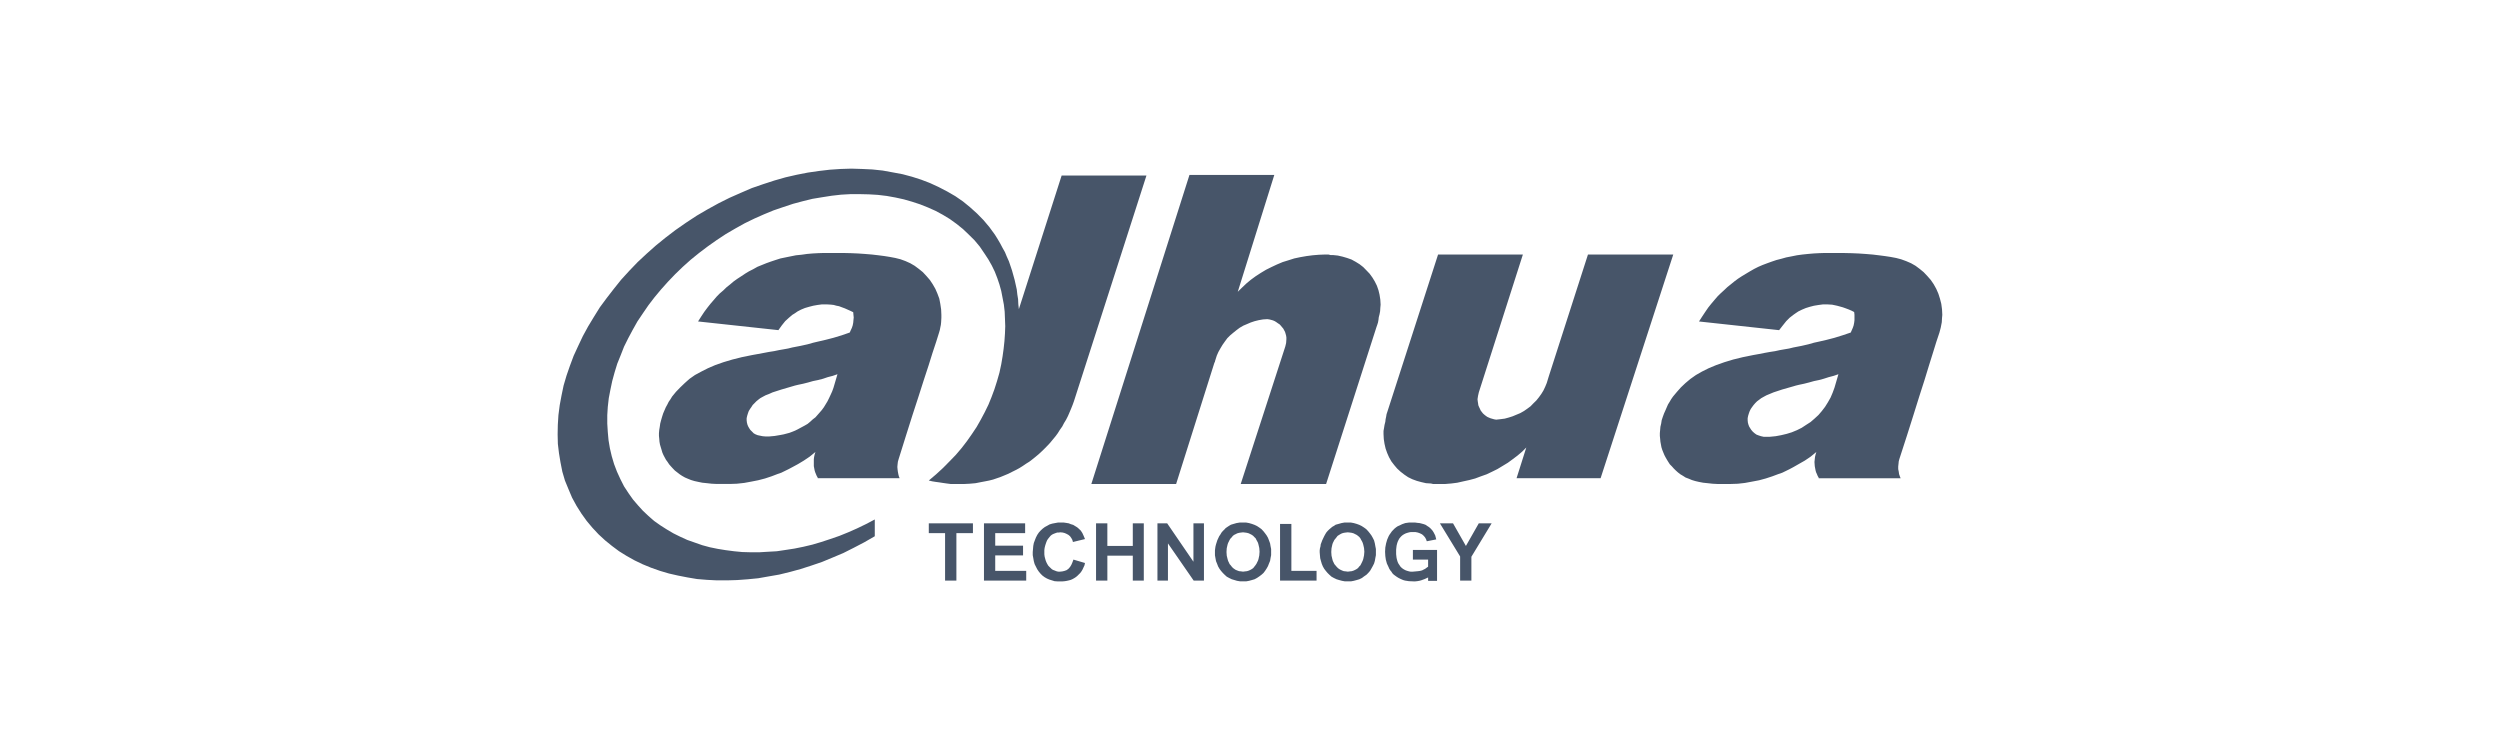
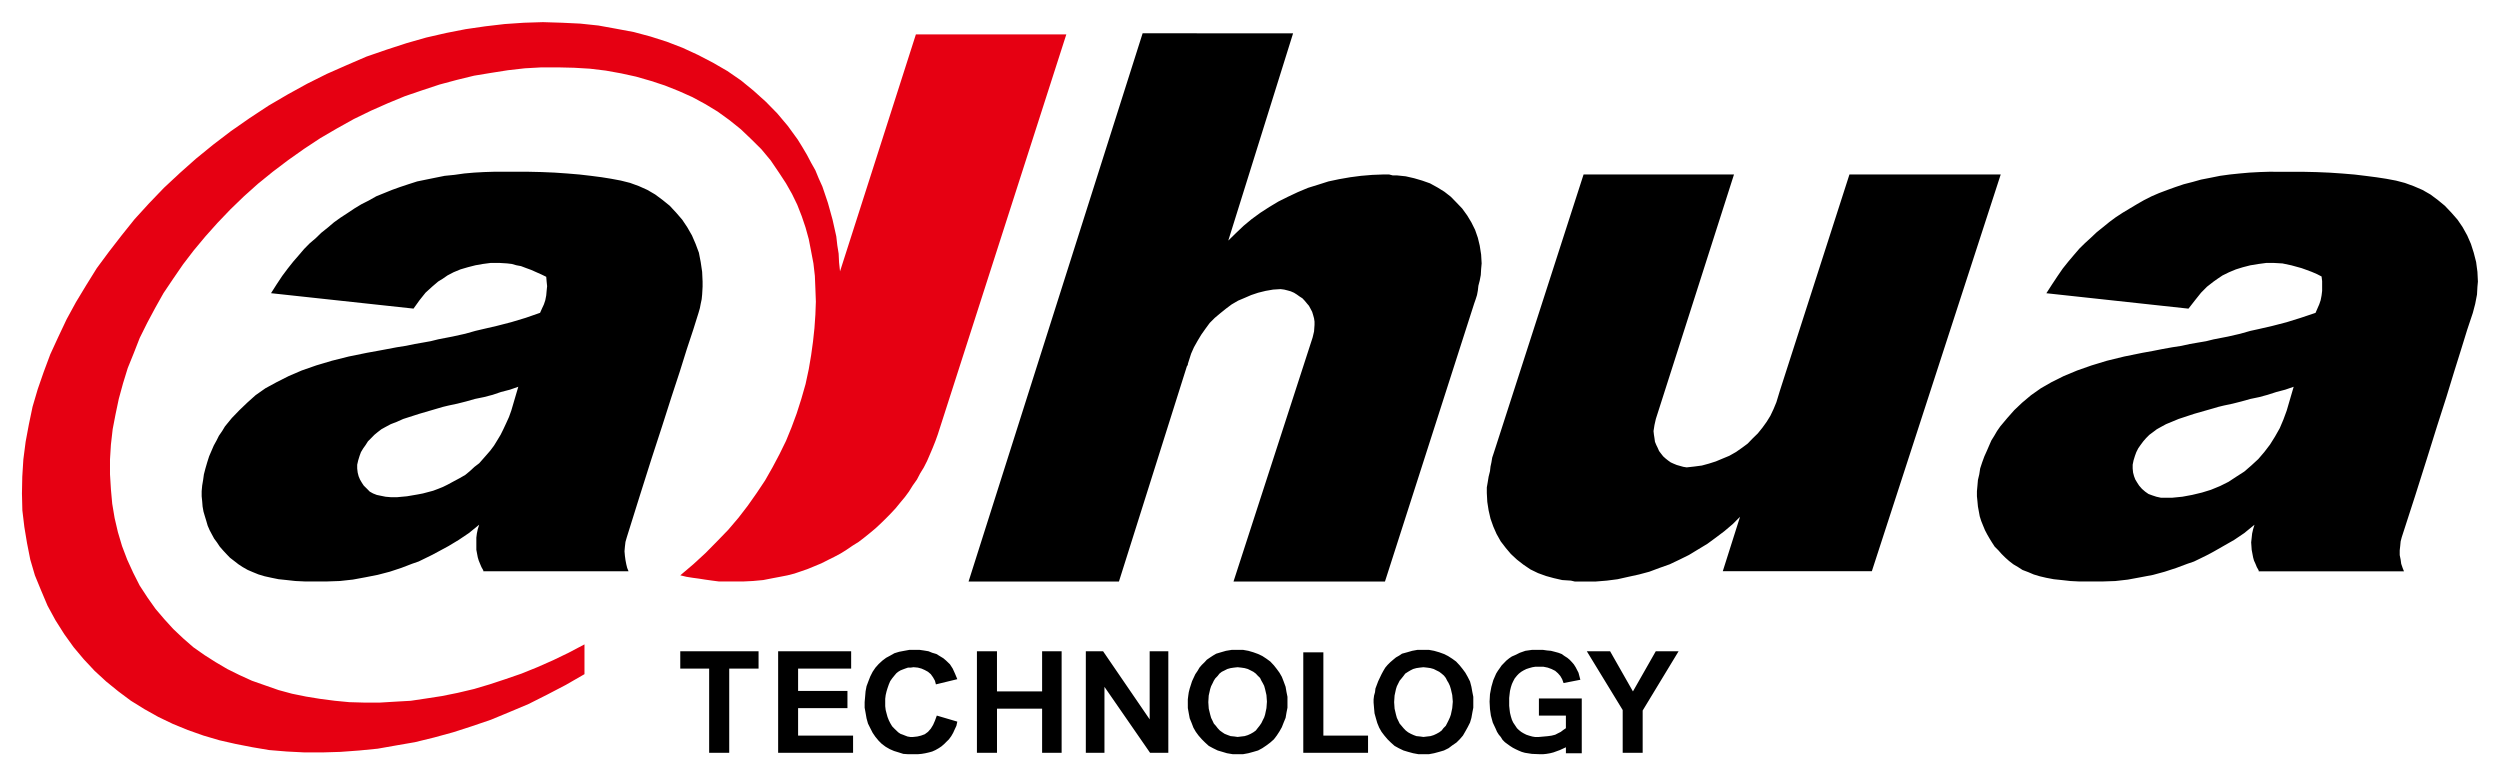
- <svg xmlns="http://www.w3.org/2000/svg" viewBox="0 0 160 48" role="img" aria-label="Dahua">
-   <g fill="#475569" transform="translate(34.8961 10) scale(0.692421) translate(1.1445 1.1445)">
-     <path fill="#475569" d="M 47.727,21.483 54.424,0.637 H 46.585 L 42.631,12.987 42.581,12.525 42.559,12.063 42.489,11.628 42.437,11.167 42.339,10.728 42.241,10.289 42.121,9.855 42,9.42 l -0.148,-0.44 -0.14,-0.412 -0.196,-0.435 -0.169,-0.411 -0.221,-0.392 -0.217,-0.412 -0.245,-0.416 -0.24,-0.387 -0.512,-0.704 -0.552,-0.656 L 38.772,4.155 38.119,3.567 37.464,3.032 36.76,2.547 36.008,2.112 35.228,1.707 34.427,1.337 33.604,1.02 32.755,0.749 31.885,0.516 30.96,0.343 30.039,0.176 29.093,0.076 28.147,0.031 27.149,0 l -0.993,0.031 -0.999,0.068 -1.016,0.119 -1.019,0.148 -1.017,0.199 -1.043,0.239 -1.019,0.291 -1.044,0.34 -1.043,0.36 -1.023,0.441 -1.043,0.46 -1.023,0.511 -1.015,0.559 -0.997,0.583 -0.992,0.653 -0.972,0.677 -0.924,0.705 -0.893,0.727 -0.852,0.757 -0.825,0.769 -0.776,0.808 -0.751,0.823 -0.68,0.849 -0.657,0.849 -0.631,0.852 -0.556,0.895 -0.532,0.88 -0.487,0.893 -0.435,0.921 -0.415,0.901 -0.343,0.92 -0.311,0.896 -0.271,0.921 -0.192,0.921 -0.168,0.9 -0.119,0.921 -0.056,0.9 L 0,24.561 l 0.021,0.877 0.104,0.871 0.14,0.844 0.169,0.855 0.241,0.821 0.319,0.777 0.34,0.804 0.411,0.755 0.46,0.727 0.488,0.68 0.528,0.629 0.564,0.603 0.605,0.557 0.632,0.513 0.655,0.489 0.703,0.436 0.728,0.408 0.756,0.363 0.773,0.317 0.823,0.291 0.827,0.244 0.845,0.192 0.879,0.172 0.871,0.147 0.924,0.076 0.923,0.047 h 0.923 l 0.944,-0.028 0.977,-0.072 0.967,-0.095 0.971,-0.171 0.969,-0.168 0.997,-0.244 0.993,-0.272 0.971,-0.313 0.995,-0.339 0.996,-0.413 0.967,-0.407 0.971,-0.489 0.971,-0.507 0.973,-0.56 v -1.552 l -0.827,0.436 -0.804,0.388 -0.824,0.364 -0.827,0.335 -0.845,0.291 -0.821,0.271 -0.825,0.244 -0.828,0.196 -0.825,0.167 -0.823,0.127 -0.803,0.12 -0.827,0.047 -0.797,0.048 h -0.777 l -0.803,-0.023 -0.751,-0.072 -0.775,-0.101 -0.731,-0.119 -0.727,-0.148 -0.704,-0.191 -0.701,-0.245 -0.683,-0.24 -0.651,-0.297 -0.632,-0.313 L 10.092,33.351 9.513,32.983 8.928,32.572 8.397,32.108 7.884,31.624 7.421,31.115 6.964,30.58 6.551,29.997 6.137,29.364 5.797,28.693 5.484,28.008 5.216,27.303 5,26.576 4.829,25.843 4.704,25.096 l -0.068,-0.752 -0.048,-0.78 v -0.776 l 0.048,-0.772 0.092,-0.805 0.149,-0.775 0.169,-0.804 0.219,-0.801 0.247,-0.803 0.312,-0.771 0.313,-0.8 0.389,-0.783 0.413,-0.773 0.435,-0.776 0.509,-0.757 0.513,-0.747 0.557,-0.727 0.607,-0.728 0.632,-0.707 0.675,-0.705 0.703,-0.679 0.728,-0.652 0.776,-0.629 0.804,-0.608 0.825,-0.583 0.847,-0.559 0.873,-0.509 0.876,-0.488 0.899,-0.437 0.875,-0.387 0.889,-0.367 0.904,-0.308 0.897,-0.297 0.899,-0.241 0.9,-0.22 0.872,-0.144 0.897,-0.141 0.873,-0.099 0.872,-0.049 h 0.852 l 0.847,0.02 0.825,0.049 0.824,0.099 0.804,0.145 0.771,0.169 0.779,0.224 0.728,0.239 0.732,0.292 0.701,0.313 0.681,0.369 0.631,0.383 0.605,0.437 0.607,0.487 0.533,0.508 0.536,0.531 0.487,0.585 0.431,0.635 0.365,0.557 0.315,0.557 0.272,0.559 0.237,0.607 0.196,0.581 0.167,0.605 0.123,0.635 0.12,0.629 0.075,0.652 0.027,0.66 0.025,0.679 -0.025,0.68 -0.049,0.704 -0.075,0.7 -0.097,0.704 -0.123,0.728 -0.167,0.78 -0.221,0.772 -0.241,0.756 -0.268,0.725 -0.289,0.708 -0.343,0.7 -0.361,0.681 -0.389,0.684 -0.433,0.649 -0.463,0.659 -0.484,0.629 -0.535,0.629 -0.584,0.604 -0.603,0.611 -0.635,0.584 -0.68,0.577 0.317,0.076 0.316,0.051 0.32,0.043 0.333,0.052 0.367,0.052 0.364,0.047 h 0.364 0.361 0.535 l 0.508,-0.025 0.535,-0.049 0.509,-0.1 0.365,-0.069 0.387,-0.076 0.365,-0.093 0.361,-0.123 0.344,-0.12 0.361,-0.149 0.339,-0.141 0.341,-0.173 0.339,-0.168 0.317,-0.169 0.313,-0.195 0.317,-0.216 0.316,-0.197 0.288,-0.221 0.295,-0.237 0.292,-0.244 0.263,-0.244 0.271,-0.264 0.264,-0.269 0.248,-0.265 0.239,-0.292 0.243,-0.292 0.216,-0.291 0.195,-0.313 0.224,-0.317 0.167,-0.319 0.191,-0.312 0.172,-0.339 0.148,-0.343 0.143,-0.336 0.145,-0.364 z" id="path1626" />
-     <path fill="#475569" id="path1630" d="m 58.4,0.581 -9.07,28.568 h 7.836 l 3.541,-11.217 0.049,-0.07 v -0.049 l 0.17,-0.535 0.148,-0.334 0.191,-0.34 0.191,-0.318 0.223,-0.316 0.217,-0.295 0.264,-0.264 0.293,-0.246 0.293,-0.236 0.293,-0.219 0.338,-0.197 0.338,-0.143 0.342,-0.148 0.361,-0.121 0.389,-0.096 0.393,-0.068 0.389,-0.025 0.189,0.025 0.172,0.043 0.168,0.047 0.17,0.074 0.15,0.094 0.139,0.1 0.15,0.096 0.115,0.123 0.121,0.146 0.104,0.121 0.092,0.17 0.076,0.146 0.051,0.168 0.047,0.17 0.025,0.17 v 0.172 l -0.025,0.342 -0.074,0.314 -4.123,12.717 h 7.893 l 4.65,-14.49 0.076,-0.217 0.07,-0.221 0.045,-0.242 0.027,-0.244 0.07,-0.27 0.055,-0.289 0.018,-0.311 0.027,-0.293 -0.027,-0.461 -0.072,-0.463 -0.098,-0.408 L 75.726,10.825 75.533,10.437 75.314,10.073 75.051,9.71 74.754,9.4 74.463,9.101 74.125,8.837 73.764,8.614 73.375,8.4 72.963,8.255 72.549,8.134 72.113,8.034 71.65,7.986 h -0.219 l -0.191,-0.049 h -0.096 -0.074 -0.043 -0.061 l -0.602,0.023 -0.584,0.049 -0.555,0.072 -0.586,0.102 -0.553,0.117 -0.541,0.172 -0.529,0.164 -0.531,0.223 -0.514,0.242 -0.49,0.244 -0.482,0.289 -0.457,0.295 -0.463,0.338 -0.412,0.342 -0.408,0.387 -0.395,0.387 3.377,-10.801 z m -33.797,7.215 -0.512,0.016 -0.529,0.029 -0.512,0.045 -0.51,0.072 -0.51,0.051 -0.508,0.102 -0.461,0.094 -0.467,0.096 -0.455,0.146 -0.439,0.146 -0.412,0.148 -0.414,0.168 -0.41,0.166 -0.391,0.221 -0.389,0.197 -0.359,0.217 -0.365,0.244 -0.365,0.238 -0.34,0.244 -0.312,0.266 -0.34,0.271 -0.297,0.289 -0.311,0.264 -0.291,0.295 -0.266,0.312 -0.297,0.342 -0.287,0.361 -0.291,0.389 -0.291,0.439 -0.293,0.461 7.426,0.803 0.312,-0.436 0.314,-0.393 0.344,-0.314 0.314,-0.268 0.244,-0.15 0.242,-0.168 0.318,-0.166 0.361,-0.15 0.387,-0.113 0.391,-0.1 0.385,-0.068 0.416,-0.055 h 0.436 l 0.408,0.025 0.246,0.029 0.242,0.068 0.24,0.045 0.27,0.102 0.268,0.098 0.266,0.119 0.268,0.119 0.244,0.119 0.021,0.246 0.025,0.242 -0.025,0.244 -0.021,0.238 -0.049,0.25 -0.072,0.217 -0.102,0.219 -0.098,0.221 -0.748,0.26 -0.754,0.227 -0.732,0.189 -0.725,0.168 -0.408,0.096 -0.533,0.15 -0.656,0.145 -0.754,0.146 -0.387,0.096 -0.389,0.07 -0.438,0.076 -0.463,0.096 -0.482,0.076 -0.484,0.092 -0.537,0.1 -0.531,0.096 -0.947,0.193 -0.873,0.219 -0.82,0.244 -0.756,0.264 -0.682,0.293 -0.629,0.318 -0.582,0.316 -0.514,0.361 -0.434,0.389 -0.408,0.391 -0.396,0.41 -0.359,0.438 -0.146,0.242 -0.17,0.246 -0.119,0.24 -0.148,0.268 -0.123,0.285 -0.119,0.277 -0.1,0.314 -0.092,0.316 -0.08,0.307 -0.041,0.295 -0.049,0.291 -0.027,0.293 v 0.264 l 0.027,0.266 0.021,0.268 0.047,0.266 0.072,0.244 0.074,0.242 0.072,0.248 0.102,0.236 0.121,0.227 0.113,0.209 0.146,0.197 0.148,0.223 0.17,0.195 0.174,0.189 0.188,0.195 0.221,0.17 0.221,0.172 0.217,0.143 0.268,0.152 0.264,0.113 0.297,0.121 0.314,0.094 0.363,0.08 0.363,0.074 0.414,0.043 0.461,0.051 0.484,0.023 h 0.508 0.68 l 0.654,-0.023 0.678,-0.074 0.656,-0.121 0.635,-0.125 0.629,-0.164 0.602,-0.199 0.566,-0.217 0.338,-0.117 0.311,-0.152 0.344,-0.168 0.363,-0.193 0.535,-0.289 0.531,-0.32 0.531,-0.357 0.539,-0.438 -0.074,0.236 -0.047,0.223 -0.027,0.215 v 0.246 0.389 l 0.074,0.391 0.051,0.17 0.068,0.166 0.072,0.172 0.098,0.172 v 0.047 h 1.412 3.855 1.598 0.703 l -0.07,-0.174 -0.047,-0.188 -0.043,-0.225 -0.029,-0.215 -0.021,-0.242 0.021,-0.24 0.029,-0.246 0.07,-0.244 0.676,-2.16 0.605,-1.912 0.562,-1.725 0.482,-1.508 0.438,-1.334 0.365,-1.166 0.336,-1.016 0.273,-0.871 0.072,-0.25 0.041,-0.217 0.051,-0.24 0.025,-0.248 0.023,-0.408 v -0.268 l -0.023,-0.506 -0.076,-0.514 -0.094,-0.486 -0.17,-0.455 -0.191,-0.443 -0.25,-0.436 L 34.404,10.29 34.092,9.929 33.754,9.566 33.389,9.271 32.998,8.98 32.588,8.741 32.148,8.544 31.688,8.376 31.205,8.255 30.693,8.159 30.205,8.081 29.65,8.009 29.045,7.939 28.41,7.886 27.76,7.841 27.078,7.812 26.373,7.796 h -0.727 -0.51 z m 92.518,0 -0.508,0.016 -0.537,0.029 -0.508,0.045 -0.512,0.053 -0.51,0.07 -0.506,0.102 -0.484,0.094 -0.438,0.123 -0.463,0.119 -0.434,0.146 -0.41,0.148 -0.445,0.168 -0.385,0.166 -0.387,0.195 -0.389,0.223 -0.363,0.217 -0.365,0.219 -0.367,0.24 -0.332,0.246 -0.324,0.264 -0.332,0.266 -0.314,0.297 -0.295,0.268 -0.293,0.287 -0.291,0.338 -0.289,0.342 -0.289,0.361 -0.268,0.389 -0.291,0.439 -0.297,0.461 7.406,0.803 0.34,-0.436 0.314,-0.393 0.311,-0.314 0.344,-0.268 0.213,-0.15 0.25,-0.168 0.338,-0.166 0.359,-0.15 0.365,-0.113 0.389,-0.1 0.414,-0.068 0.412,-0.055 h 0.412 l 0.436,0.025 0.463,0.098 0.531,0.146 0.273,0.098 0.262,0.098 0.268,0.115 0.242,0.125 0.029,0.242 v 0.238 0.271 l -0.029,0.238 -0.049,0.25 -0.074,0.217 -0.096,0.219 -0.096,0.221 -0.775,0.26 -0.729,0.227 -0.729,0.189 -0.727,0.168 -0.439,0.096 -0.531,0.15 -0.631,0.145 -0.752,0.146 -0.389,0.096 -0.41,0.07 -0.439,0.076 -0.438,0.096 -0.488,0.076 -0.51,0.092 -0.506,0.1 -0.533,0.096 -0.949,0.193 -0.895,0.219 -0.803,0.244 -0.75,0.264 -0.703,0.293 -0.637,0.318 -0.551,0.316 -0.512,0.361 -0.463,0.389 -0.412,0.391 -0.363,0.41 -0.367,0.438 -0.168,0.242 -0.143,0.246 -0.15,0.24 -0.117,0.268 -0.123,0.285 -0.125,0.277 -0.115,0.314 -0.104,0.316 -0.047,0.307 -0.07,0.295 -0.025,0.291 -0.027,0.293 v 0.264 l 0.027,0.266 0.025,0.268 0.049,0.266 0.045,0.244 0.076,0.242 0.1,0.248 0.098,0.236 0.119,0.227 0.121,0.209 0.121,0.197 0.145,0.223 0.195,0.195 0.166,0.189 0.199,0.195 0.191,0.17 0.223,0.172 0.242,0.143 0.236,0.152 0.299,0.113 0.285,0.121 0.312,0.094 0.342,0.08 0.391,0.074 0.412,0.043 0.461,0.051 0.461,0.023 h 0.535 0.652 l 0.68,-0.023 0.656,-0.074 0.654,-0.121 0.658,-0.125 0.604,-0.164 0.609,-0.199 0.58,-0.217 0.342,-0.117 0.314,-0.152 0.342,-0.168 0.363,-0.193 0.506,-0.289 0.562,-0.32 0.529,-0.357 0.537,-0.438 -0.072,0.236 -0.051,0.223 -0.023,0.215 -0.027,0.246 0.027,0.389 0.074,0.391 0.047,0.17 0.076,0.166 0.07,0.172 0.098,0.172 v 0.047 h 1.381 3.881 1.604 0.705 l -0.07,-0.174 -0.074,-0.217 -0.029,-0.215 -0.049,-0.238 v -0.244 l 0.027,-0.246 0.021,-0.223 0.057,-0.217 0.699,-2.16 0.605,-1.912 0.539,-1.725 0.484,-1.508 0.408,-1.334 0.365,-1.166 0.314,-1.016 0.291,-0.871 0.123,-0.467 0.094,-0.488 0.023,-0.408 0.025,-0.268 -0.025,-0.506 -0.068,-0.514 -0.125,-0.486 -0.145,-0.455 -0.193,-0.443 -0.242,-0.436 -0.266,-0.389 -0.316,-0.361 -0.344,-0.363 -0.359,-0.295 -0.389,-0.291 -0.416,-0.238 -0.457,-0.197 -0.461,-0.168 -0.461,-0.121 -0.512,-0.096 -0.51,-0.078 -0.557,-0.072 -0.58,-0.07 -0.633,-0.053 -0.658,-0.045 -0.678,-0.029 -0.703,-0.016 h -0.732 -0.504 z m -35.742,0.141 -4.682,14.518 -0.08,0.24 -0.041,0.246 -0.047,0.217 -0.027,0.24 -0.072,0.289 -0.047,0.291 -0.047,0.268 v 0.291 l 0.025,0.463 0.068,0.439 0.1,0.436 0.146,0.412 0.168,0.383 0.219,0.389 0.266,0.346 0.264,0.312 0.316,0.293 0.342,0.266 0.361,0.244 0.393,0.191 0.412,0.15 0.412,0.113 0.438,0.1 0.455,0.029 0.199,0.047 h 0.24 0.053 0.045 0.072 0.023 0.08 0.58 l 0.578,-0.047 0.559,-0.072 0.557,-0.125 0.561,-0.123 0.535,-0.143 0.533,-0.199 0.531,-0.188 0.512,-0.244 0.486,-0.24 0.484,-0.293 0.484,-0.293 0.436,-0.32 0.441,-0.332 0.436,-0.369 0.387,-0.387 -0.9,2.838 h 7.768 L 103.117,7.937 h -7.883 l -3.615,11.238 -0.045,0.145 -0.148,0.488 -0.148,0.357 -0.164,0.346 -0.193,0.314 -0.225,0.312 -0.238,0.295 -0.271,0.264 -0.262,0.271 -0.293,0.217 -0.314,0.219 -0.344,0.195 -0.34,0.141 -0.363,0.152 -0.361,0.115 -0.367,0.1 -0.387,0.051 -0.406,0.045 -0.176,-0.029 -0.168,-0.047 -0.172,-0.049 -0.17,-0.07 -0.145,-0.066 -0.145,-0.104 -0.123,-0.098 -0.125,-0.113 -0.119,-0.152 -0.094,-0.125 -0.072,-0.164 -0.072,-0.146 -0.07,-0.17 -0.027,-0.197 -0.027,-0.17 -0.021,-0.191 0.049,-0.316 0.072,-0.318 4.072,-12.738 z m -55.514,11.064 -0.365,1.242 -0.121,0.336 -0.145,0.32 -0.146,0.312 -0.143,0.289 -0.178,0.295 -0.164,0.268 -0.195,0.262 -0.195,0.225 -0.193,0.219 -0.191,0.217 -0.246,0.188 -0.242,0.223 -0.238,0.197 -0.291,0.168 -0.314,0.168 -0.318,0.172 -0.242,0.119 -0.244,0.098 -0.266,0.1 -0.271,0.072 -0.264,0.07 -0.266,0.051 -0.561,0.096 -0.531,0.049 h -0.293 l -0.293,-0.025 -0.242,-0.049 -0.215,-0.045 -0.193,-0.076 -0.174,-0.096 -0.143,-0.146 -0.17,-0.168 -0.098,-0.148 -0.098,-0.168 -0.072,-0.172 -0.049,-0.193 -0.025,-0.211 v -0.197 l 0.051,-0.223 0.074,-0.24 0.07,-0.191 0.117,-0.195 0.123,-0.172 0.125,-0.197 0.17,-0.17 0.166,-0.17 0.174,-0.143 0.189,-0.146 0.219,-0.121 0.271,-0.145 0.314,-0.121 0.336,-0.15 0.828,-0.266 0.994,-0.291 0.244,-0.072 0.291,-0.07 0.461,-0.098 0.463,-0.117 0.453,-0.129 0.467,-0.096 0.459,-0.119 0.436,-0.148 0.467,-0.121 z m 92.518,0 -0.363,1.242 -0.17,0.463 -0.193,0.455 -0.248,0.438 -0.26,0.416 -0.299,0.391 -0.311,0.363 -0.367,0.338 -0.363,0.314 -0.414,0.266 -0.408,0.268 -0.439,0.219 -0.479,0.197 -0.465,0.143 -0.514,0.123 -0.508,0.094 -0.535,0.053 h -0.314 -0.266 l -0.24,-0.053 -0.219,-0.072 -0.193,-0.072 -0.172,-0.121 -0.168,-0.146 -0.146,-0.168 -0.096,-0.148 -0.102,-0.168 -0.066,-0.172 -0.051,-0.193 -0.021,-0.211 v -0.197 l 0.045,-0.223 0.074,-0.24 0.07,-0.191 0.098,-0.195 0.119,-0.172 0.146,-0.197 0.148,-0.17 0.17,-0.17 0.193,-0.143 0.193,-0.146 0.217,-0.121 0.266,-0.145 0.293,-0.121 0.361,-0.15 0.805,-0.266 1.02,-0.291 0.242,-0.072 0.287,-0.07 0.463,-0.098 0.461,-0.117 0.461,-0.129 0.461,-0.096 0.438,-0.119 0.461,-0.148 0.461,-0.121 z" />
-     <path fill="#475569" d="m 79.051,36.136 v -0.891 h 2.233 v 1.887 0.225 0.743 H 80.458 v -0.312 l -0.315,0.145 -0.339,0.123 -0.175,0.044 -0.191,0.032 -0.169,0.017 h -0.171 l -0.413,-0.017 -0.361,-0.056 -0.169,-0.048 -0.171,-0.072 -0.147,-0.069 -0.145,-0.075 -0.148,-0.095 -0.143,-0.103 -0.123,-0.091 -0.123,-0.125 -0.092,-0.148 -0.101,-0.119 -0.093,-0.147 -0.073,-0.167 -0.149,-0.317 -0.099,-0.365 -0.047,-0.336 -0.021,-0.389 0.021,-0.388 0.073,-0.384 0.1,-0.349 0.148,-0.34 0.089,-0.145 0.101,-0.141 0.097,-0.141 0.12,-0.123 0.123,-0.127 0.148,-0.12 0.143,-0.097 0.169,-0.072 0.241,-0.119 0.292,-0.103 0.339,-0.048 h 0.339 0.245 l 0.219,0.031 0.192,0.017 0.199,0.051 0.191,0.052 0.168,0.064 0.148,0.105 0.147,0.093 0.119,0.099 0.121,0.127 0.097,0.112 0.097,0.152 0.076,0.147 0.072,0.14 0.045,0.171 0.052,0.196 -0.875,0.171 -0.073,-0.2 L 80.167,34.073 80.044,33.932 79.899,33.804 79.708,33.709 79.511,33.637 79.292,33.592 h -0.268 -0.167 l -0.147,0.024 -0.169,0.047 -0.145,0.047 -0.147,0.073 -0.12,0.072 -0.121,0.095 -0.1,0.103 -0.119,0.148 -0.076,0.143 -0.069,0.148 -0.053,0.165 -0.047,0.195 -0.021,0.172 -0.021,0.192 v 0.221 0.191 l 0.021,0.199 0.021,0.165 0.047,0.192 0.053,0.172 0.069,0.147 0.1,0.148 0.095,0.143 0.1,0.096 0.121,0.097 0.12,0.072 0.147,0.075 0.145,0.048 0.169,0.047 0.147,0.024 h 0.167 l 0.268,-0.024 0.219,-0.02 0.197,-0.027 0.191,-0.048 0.145,-0.075 0.145,-0.072 0.127,-0.097 0.141,-0.096 v -0.656 z m -8.615,-0.677 v -0.169 l 0.025,-0.197 0.048,-0.171 0.023,-0.195 0.145,-0.384 0.173,-0.363 0.095,-0.176 0.1,-0.167 0.119,-0.141 0.145,-0.144 0.148,-0.127 0.145,-0.12 0.168,-0.095 0.145,-0.099 0.268,-0.073 0.267,-0.077 0.264,-0.048 h 0.319 0.295 l 0.261,0.048 0.268,0.077 0.245,0.089 0.212,0.105 0.22,0.141 0.2,0.145 0.188,0.201 0.151,0.188 0.143,0.193 0.123,0.217 0.123,0.243 0.072,0.276 0.047,0.265 0.051,0.257 v 0.275 0.292 l -0.051,0.263 -0.047,0.267 -0.072,0.244 -0.123,0.243 -0.123,0.221 -0.124,0.215 -0.169,0.195 -0.169,0.168 -0.219,0.149 -0.191,0.145 -0.241,0.119 -0.245,0.072 -0.268,0.072 -0.261,0.049 H 73.034 72.764 l -0.267,-0.049 -0.265,-0.072 -0.239,-0.072 -0.247,-0.119 -0.217,-0.12 -0.195,-0.175 -0.171,-0.168 -0.165,-0.195 -0.148,-0.195 -0.123,-0.217 -0.099,-0.241 -0.071,-0.244 -0.072,-0.261 -0.025,-0.275 z m 1.071,-0.023 0.023,0.339 0.073,0.313 0.047,0.169 0.072,0.148 0.071,0.148 0.1,0.117 0.101,0.121 0.119,0.123 0.12,0.093 0.145,0.08 0.148,0.067 0.141,0.052 0.196,0.02 0.171,0.024 0.195,-0.024 0.173,-0.02 0.167,-0.052 0.144,-0.067 0.145,-0.08 0.125,-0.093 0.093,-0.123 0.121,-0.121 0.075,-0.144 0.072,-0.144 0.068,-0.149 0.051,-0.145 0.072,-0.341 0.029,-0.336 -0.029,-0.343 -0.072,-0.313 -0.051,-0.168 -0.068,-0.147 -0.072,-0.12 -0.075,-0.147 -0.095,-0.121 -0.12,-0.103 -0.125,-0.095 -0.145,-0.072 -0.144,-0.073 -0.167,-0.047 -0.173,-0.025 -0.195,-0.021 -0.195,0.021 -0.172,0.025 -0.169,0.047 -0.144,0.073 -0.121,0.072 -0.147,0.095 -0.092,0.124 -0.101,0.127 -0.1,0.12 -0.071,0.143 -0.072,0.144 -0.047,0.148 -0.073,0.337 z m -16.067,2.64 V 32.785 h 0.9 l 2.427,3.548 V 32.785 h 0.972 v 5.291 h -0.951 l -2.377,-3.437 v 3.437 z m -5.675,0 V 32.785 h 1.045 v 2.091 H 53.162 V 32.785 h 1.017 v 5.291 H 53.162 v -2.301 h -2.351 v 2.301 z m -10.359,0 V 32.785 h 3.805 v 0.903 h -2.765 v 1.163 h 2.572 v 0.896 h -2.572 v 1.433 h 2.865 v 0.896 z m 44.011,0 v -2.229 l -1.868,-3.061 h 1.213 l 1.189,2.091 1.189,-2.091 h 1.189 l -1.871,3.087 v 2.204 z m -16.645,0 v -5.237 h 1.047 v 4.341 h 2.328 v 0.896 z m -6.017,-2.617 v -0.169 l 0.024,-0.197 0.025,-0.171 0.049,-0.195 0.123,-0.384 0.169,-0.363 0.12,-0.176 0.097,-0.167 0.121,-0.141 0.148,-0.144 0.115,-0.127 0.175,-0.12 0.145,-0.095 0.168,-0.099 0.244,-0.073 0.267,-0.077 0.293,-0.048 h 0.312 0.291 l 0.268,0.048 0.263,0.077 0.245,0.089 0.221,0.105 0.215,0.141 0.199,0.145 0.189,0.201 0.148,0.188 0.141,0.193 0.125,0.217 0.095,0.243 0.101,0.276 0.045,0.265 0.052,0.257 v 0.275 0.292 l -0.052,0.263 -0.045,0.267 -0.101,0.244 -0.095,0.243 -0.125,0.221 -0.141,0.215 -0.148,0.195 -0.189,0.168 -0.199,0.149 -0.215,0.145 -0.221,0.119 -0.245,0.072 -0.263,0.072 -0.268,0.049 H 63.351 63.086 l -0.292,-0.049 -0.24,-0.072 -0.244,-0.072 -0.243,-0.119 -0.221,-0.12 -0.192,-0.175 -0.169,-0.168 -0.171,-0.195 -0.143,-0.195 -0.125,-0.217 -0.092,-0.241 -0.1,-0.244 -0.049,-0.261 -0.049,-0.275 z m 1.068,-0.023 0.023,0.339 0.076,0.313 0.048,0.169 0.073,0.148 0.068,0.148 0.105,0.117 0.093,0.121 0.115,0.123 0.129,0.093 0.12,0.08 0.169,0.067 0.144,0.052 0.197,0.02 0.167,0.024 0.193,-0.024 0.171,-0.02 0.169,-0.052 0.147,-0.067 0.141,-0.08 0.128,-0.093 0.095,-0.123 0.097,-0.121 0.099,-0.144 0.069,-0.144 0.075,-0.149 0.047,-0.145 0.072,-0.341 0.025,-0.336 -0.025,-0.343 -0.072,-0.313 -0.047,-0.168 -0.075,-0.147 -0.069,-0.12 -0.071,-0.147 -0.125,-0.121 -0.095,-0.103 -0.128,-0.095 -0.141,-0.072 -0.147,-0.073 -0.169,-0.047 -0.171,-0.025 -0.193,-0.021 -0.195,0.021 -0.169,0.025 -0.171,0.047 -0.143,0.073 -0.147,0.072 -0.121,0.095 -0.096,0.124 -0.123,0.127 -0.076,0.12 -0.068,0.143 -0.073,0.144 -0.048,0.148 -0.076,0.337 z m -14.148,0.7 1.068,0.315 -0.048,0.22 -0.093,0.197 -0.075,0.167 -0.099,0.172 -0.123,0.168 -0.119,0.116 -0.123,0.124 -0.145,0.125 -0.145,0.097 -0.169,0.096 -0.169,0.076 -0.171,0.047 -0.193,0.044 -0.193,0.032 -0.191,0.017 h -0.224 -0.289 l -0.245,-0.017 -0.24,-0.076 -0.244,-0.075 -0.219,-0.095 -0.215,-0.123 -0.2,-0.149 -0.165,-0.163 -0.168,-0.201 -0.147,-0.216 -0.124,-0.243 -0.119,-0.239 -0.075,-0.271 -0.051,-0.292 -0.048,-0.263 v -0.292 l 0.024,-0.275 0.024,-0.285 0.051,-0.269 0.099,-0.264 0.095,-0.244 0.124,-0.244 0.147,-0.217 0.168,-0.188 0.193,-0.177 0.193,-0.145 0.216,-0.116 0.219,-0.124 0.247,-0.075 0.268,-0.051 0.264,-0.048 h 0.269 0.263 l 0.219,0.031 0.245,0.041 0.193,0.079 0.217,0.064 0.171,0.105 0.196,0.119 0.14,0.12 0.2,0.192 0.144,0.224 0.119,0.261 0.121,0.291 -1.115,0.271 -0.051,-0.191 -0.096,-0.172 -0.119,-0.168 -0.147,-0.125 -0.169,-0.092 -0.169,-0.075 -0.191,-0.051 -0.224,-0.021 -0.144,0.021 h -0.145 l -0.148,0.051 -0.12,0.045 -0.123,0.049 -0.119,0.072 -0.096,0.077 -0.101,0.12 -0.12,0.148 -0.099,0.143 -0.072,0.168 -0.069,0.199 -0.051,0.167 -0.045,0.192 -0.024,0.195 v 0.196 0.188 l 0.024,0.2 0.045,0.175 0.051,0.187 0.069,0.175 0.072,0.144 0.099,0.167 0.12,0.125 0.101,0.096 0.096,0.093 0.119,0.08 0.123,0.044 0.12,0.048 0.124,0.047 0.144,0.024 h 0.143 l 0.22,-0.024 0.197,-0.047 0.193,-0.071 0.169,-0.124 0.147,-0.167 0.119,-0.195 0.096,-0.219 z m -11.864,1.94 v -4.388 H 34.306 v -0.903 h 4.08 v 0.903 h -1.529 v 4.388 z" id="path1638" />
-   </g>
+ <svg xmlns="http://www.w3.org/2000/svg" id="svg3086" version="1.1" width="1024" height="318" viewBox="-1.144 -1.144 130.279 40.438">
+   <defs id="defs3083" />
+   <path d="M 47.727,21.483 54.424,0.637 H 46.585 L 42.631,12.987 42.581,12.525 42.559,12.063 42.489,11.628 42.437,11.167 42.339,10.728 42.241,10.289 42.121,9.855 42,9.42 l -0.148,-0.44 -0.14,-0.412 -0.196,-0.435 -0.169,-0.411 -0.221,-0.392 -0.217,-0.412 -0.245,-0.416 -0.24,-0.387 -0.512,-0.704 -0.552,-0.656 L 38.772,4.155 38.119,3.567 37.464,3.032 36.76,2.547 36.008,2.112 35.228,1.707 34.427,1.337 33.604,1.02 32.755,0.749 31.885,0.516 30.96,0.343 30.039,0.176 29.093,0.076 28.147,0.031 27.149,0 l -0.993,0.031 -0.999,0.068 -1.016,0.119 -1.019,0.148 -1.017,0.199 -1.043,0.239 -1.019,0.291 -1.044,0.34 -1.043,0.36 -1.023,0.441 -1.043,0.46 -1.023,0.511 -1.015,0.559 -0.997,0.583 -0.992,0.653 -0.972,0.677 -0.924,0.705 -0.893,0.727 -0.852,0.757 -0.825,0.769 -0.776,0.808 -0.751,0.823 -0.68,0.849 -0.657,0.849 -0.631,0.852 -0.556,0.895 -0.532,0.88 -0.487,0.893 -0.435,0.921 -0.415,0.901 -0.343,0.92 -0.311,0.896 -0.271,0.921 -0.192,0.921 -0.168,0.9 -0.119,0.921 -0.056,0.9 L 0,24.561 l 0.021,0.877 0.104,0.871 0.14,0.844 0.169,0.855 0.241,0.821 0.319,0.777 0.34,0.804 0.411,0.755 0.46,0.727 0.488,0.68 0.528,0.629 0.564,0.603 0.605,0.557 0.632,0.513 0.655,0.489 0.703,0.436 0.728,0.408 0.756,0.363 0.773,0.317 0.823,0.291 0.827,0.244 0.845,0.192 0.879,0.172 0.871,0.147 0.924,0.076 0.923,0.047 h 0.923 l 0.944,-0.028 0.977,-0.072 0.967,-0.095 0.971,-0.171 0.969,-0.168 0.997,-0.244 0.993,-0.272 0.971,-0.313 0.995,-0.339 0.996,-0.413 0.967,-0.407 0.971,-0.489 0.971,-0.507 0.973,-0.56 v -1.552 l -0.827,0.436 -0.804,0.388 -0.824,0.364 -0.827,0.335 -0.845,0.291 -0.821,0.271 -0.825,0.244 -0.828,0.196 -0.825,0.167 -0.823,0.127 -0.803,0.12 -0.827,0.047 -0.797,0.048 h -0.777 l -0.803,-0.023 -0.751,-0.072 -0.775,-0.101 -0.731,-0.119 -0.727,-0.148 -0.704,-0.191 -0.701,-0.245 -0.683,-0.24 -0.651,-0.297 -0.632,-0.313 L 10.092,33.351 9.513,32.983 8.928,32.572 8.397,32.108 7.884,31.624 7.421,31.115 6.964,30.58 6.551,29.997 6.137,29.364 5.797,28.693 5.484,28.008 5.216,27.303 5,26.576 4.829,25.843 4.704,25.096 l -0.068,-0.752 -0.048,-0.78 v -0.776 l 0.048,-0.772 0.092,-0.805 0.149,-0.775 0.169,-0.804 0.219,-0.801 0.247,-0.803 0.312,-0.771 0.313,-0.8 0.389,-0.783 0.413,-0.773 0.435,-0.776 0.509,-0.757 0.513,-0.747 0.557,-0.727 0.607,-0.728 0.632,-0.707 0.675,-0.705 0.703,-0.679 0.728,-0.652 0.776,-0.629 0.804,-0.608 0.825,-0.583 0.847,-0.559 0.873,-0.509 0.876,-0.488 0.899,-0.437 0.875,-0.387 0.889,-0.367 0.904,-0.308 0.897,-0.297 0.899,-0.241 0.9,-0.22 0.872,-0.144 0.897,-0.141 0.873,-0.099 0.872,-0.049 h 0.852 l 0.847,0.02 0.825,0.049 0.824,0.099 0.804,0.145 0.771,0.169 0.779,0.224 0.728,0.239 0.732,0.292 0.701,0.313 0.681,0.369 0.631,0.383 0.605,0.437 0.607,0.487 0.533,0.508 0.536,0.531 0.487,0.585 0.431,0.635 0.365,0.557 0.315,0.557 0.272,0.559 0.237,0.607 0.196,0.581 0.167,0.605 0.123,0.635 0.12,0.629 0.075,0.652 0.027,0.66 0.025,0.679 -0.025,0.68 -0.049,0.704 -0.075,0.7 -0.097,0.704 -0.123,0.728 -0.167,0.78 -0.221,0.772 -0.241,0.756 -0.268,0.725 -0.289,0.708 -0.343,0.7 -0.361,0.681 -0.389,0.684 -0.433,0.649 -0.463,0.659 -0.484,0.629 -0.535,0.629 -0.584,0.604 -0.603,0.611 -0.635,0.584 -0.68,0.577 0.317,0.076 0.316,0.051 0.32,0.043 0.333,0.052 0.367,0.052 0.364,0.047 h 0.364 0.361 0.535 l 0.508,-0.025 0.535,-0.049 0.509,-0.1 0.365,-0.069 0.387,-0.076 0.365,-0.093 0.361,-0.123 0.344,-0.12 0.361,-0.149 0.339,-0.141 0.341,-0.173 0.339,-0.168 0.317,-0.169 0.313,-0.195 0.317,-0.216 0.316,-0.197 0.288,-0.221 0.295,-0.237 0.292,-0.244 0.263,-0.244 0.271,-0.264 0.264,-0.269 0.248,-0.265 0.239,-0.292 0.243,-0.292 0.216,-0.291 0.195,-0.313 0.224,-0.317 0.167,-0.319 0.191,-0.312 0.172,-0.339 0.148,-0.343 0.143,-0.336 0.145,-0.364 z" style="fill:#e60012;fill-opacity:1;fill-rule:nonzero;stroke:none;stroke-width:1.333" id="path1626" />
+   <path id="path1630" d="m 58.4,0.581 -9.07,28.568 h 7.836 l 3.541,-11.217 0.049,-0.07 v -0.049 l 0.17,-0.535 0.148,-0.334 0.191,-0.34 0.191,-0.318 0.223,-0.316 0.217,-0.295 0.264,-0.264 0.293,-0.246 0.293,-0.236 0.293,-0.219 0.338,-0.197 0.338,-0.143 0.342,-0.148 0.361,-0.121 0.389,-0.096 0.393,-0.068 0.389,-0.025 0.189,0.025 0.172,0.043 0.168,0.047 0.17,0.074 0.15,0.094 0.139,0.1 0.15,0.096 0.115,0.123 0.121,0.146 0.104,0.121 0.092,0.17 0.076,0.146 0.051,0.168 0.047,0.17 0.025,0.17 v 0.172 l -0.025,0.342 -0.074,0.314 -4.123,12.717 h 7.893 l 4.65,-14.49 0.076,-0.217 0.07,-0.221 0.045,-0.242 0.027,-0.244 0.07,-0.27 0.055,-0.289 0.018,-0.311 0.027,-0.293 -0.027,-0.461 -0.072,-0.463 -0.098,-0.408 L 75.726,10.825 75.533,10.437 75.314,10.073 75.051,9.71 74.754,9.4 74.463,9.101 74.125,8.837 73.764,8.614 73.375,8.4 72.963,8.255 72.549,8.134 72.113,8.034 71.65,7.986 h -0.219 l -0.191,-0.049 h -0.096 -0.074 -0.043 -0.061 l -0.602,0.023 -0.584,0.049 -0.555,0.072 -0.586,0.102 -0.553,0.117 -0.541,0.172 -0.529,0.164 -0.531,0.223 -0.514,0.242 -0.49,0.244 -0.482,0.289 -0.457,0.295 -0.463,0.338 -0.412,0.342 -0.408,0.387 -0.395,0.387 3.377,-10.801 z m -33.797,7.215 -0.512,0.016 -0.529,0.029 -0.512,0.045 -0.51,0.072 -0.51,0.051 -0.508,0.102 -0.461,0.094 -0.467,0.096 -0.455,0.146 -0.439,0.146 -0.412,0.148 -0.414,0.168 -0.41,0.166 -0.391,0.221 -0.389,0.197 -0.359,0.217 -0.365,0.244 -0.365,0.238 -0.34,0.244 -0.312,0.266 -0.34,0.271 -0.297,0.289 -0.311,0.264 -0.291,0.295 -0.266,0.312 -0.297,0.342 -0.287,0.361 -0.291,0.389 -0.291,0.439 -0.293,0.461 7.426,0.803 0.312,-0.436 0.314,-0.393 0.344,-0.314 0.314,-0.268 0.244,-0.15 0.242,-0.168 0.318,-0.166 0.361,-0.15 0.387,-0.113 0.391,-0.1 0.385,-0.068 0.416,-0.055 h 0.436 l 0.408,0.025 0.246,0.029 0.242,0.068 0.24,0.045 0.27,0.102 0.268,0.098 0.266,0.119 0.268,0.119 0.244,0.119 0.021,0.246 0.025,0.242 -0.025,0.244 -0.021,0.238 -0.049,0.25 -0.072,0.217 -0.102,0.219 -0.098,0.221 -0.748,0.26 -0.754,0.227 -0.732,0.189 -0.725,0.168 -0.408,0.096 -0.533,0.15 -0.656,0.145 -0.754,0.146 -0.387,0.096 -0.389,0.07 -0.438,0.076 -0.463,0.096 -0.482,0.076 -0.484,0.092 -0.537,0.1 -0.531,0.096 -0.947,0.193 -0.873,0.219 -0.82,0.244 -0.756,0.264 -0.682,0.293 -0.629,0.318 -0.582,0.316 -0.514,0.361 -0.434,0.389 -0.408,0.391 -0.396,0.41 -0.359,0.438 -0.146,0.242 -0.17,0.246 -0.119,0.24 -0.148,0.268 -0.123,0.285 -0.119,0.277 -0.1,0.314 -0.092,0.316 -0.08,0.307 -0.041,0.295 -0.049,0.291 -0.027,0.293 v 0.264 l 0.027,0.266 0.021,0.268 0.047,0.266 0.072,0.244 0.074,0.242 0.072,0.248 0.102,0.236 0.121,0.227 0.113,0.209 0.146,0.197 0.148,0.223 0.17,0.195 0.174,0.189 0.188,0.195 0.221,0.17 0.221,0.172 0.217,0.143 0.268,0.152 0.264,0.113 0.297,0.121 0.314,0.094 0.363,0.08 0.363,0.074 0.414,0.043 0.461,0.051 0.484,0.023 h 0.508 0.68 l 0.654,-0.023 0.678,-0.074 0.656,-0.121 0.635,-0.125 0.629,-0.164 0.602,-0.199 0.566,-0.217 0.338,-0.117 0.311,-0.152 0.344,-0.168 0.363,-0.193 0.535,-0.289 0.531,-0.32 0.531,-0.357 0.539,-0.438 -0.074,0.236 -0.047,0.223 -0.027,0.215 v 0.246 0.389 l 0.074,0.391 0.051,0.17 0.068,0.166 0.072,0.172 0.098,0.172 v 0.047 h 1.412 3.855 1.598 0.703 l -0.07,-0.174 -0.047,-0.188 -0.043,-0.225 -0.029,-0.215 -0.021,-0.242 0.021,-0.24 0.029,-0.246 0.07,-0.244 0.676,-2.16 0.605,-1.912 0.562,-1.725 0.482,-1.508 0.438,-1.334 0.365,-1.166 0.336,-1.016 0.273,-0.871 0.072,-0.25 0.041,-0.217 0.051,-0.24 0.025,-0.248 0.023,-0.408 v -0.268 l -0.023,-0.506 -0.076,-0.514 -0.094,-0.486 -0.17,-0.455 -0.191,-0.443 -0.25,-0.436 L 34.404,10.29 34.092,9.929 33.754,9.566 33.389,9.271 32.998,8.98 32.588,8.741 32.148,8.544 31.688,8.376 31.205,8.255 30.693,8.159 30.205,8.081 29.65,8.009 29.045,7.939 28.41,7.886 27.76,7.841 27.078,7.812 26.373,7.796 h -0.727 -0.51 z m 92.518,0 -0.508,0.016 -0.537,0.029 -0.508,0.045 -0.512,0.053 -0.51,0.07 -0.506,0.102 -0.484,0.094 -0.438,0.123 -0.463,0.119 -0.434,0.146 -0.41,0.148 -0.445,0.168 -0.385,0.166 -0.387,0.195 -0.389,0.223 -0.363,0.217 -0.365,0.219 -0.367,0.24 -0.332,0.246 -0.324,0.264 -0.332,0.266 -0.314,0.297 -0.295,0.268 -0.293,0.287 -0.291,0.338 -0.289,0.342 -0.289,0.361 -0.268,0.389 -0.291,0.439 -0.297,0.461 7.406,0.803 0.34,-0.436 0.314,-0.393 0.311,-0.314 0.344,-0.268 0.213,-0.15 0.25,-0.168 0.338,-0.166 0.359,-0.15 0.365,-0.113 0.389,-0.1 0.414,-0.068 0.412,-0.055 h 0.412 l 0.436,0.025 0.463,0.098 0.531,0.146 0.273,0.098 0.262,0.098 0.268,0.115 0.242,0.125 0.029,0.242 v 0.238 0.271 l -0.029,0.238 -0.049,0.25 -0.074,0.217 -0.096,0.219 -0.096,0.221 -0.775,0.26 -0.729,0.227 -0.729,0.189 -0.727,0.168 -0.439,0.096 -0.531,0.15 -0.631,0.145 -0.752,0.146 -0.389,0.096 -0.41,0.07 -0.439,0.076 -0.438,0.096 -0.488,0.076 -0.51,0.092 -0.506,0.1 -0.533,0.096 -0.949,0.193 -0.895,0.219 -0.803,0.244 -0.75,0.264 -0.703,0.293 -0.637,0.318 -0.551,0.316 -0.512,0.361 -0.463,0.389 -0.412,0.391 -0.363,0.41 -0.367,0.438 -0.168,0.242 -0.143,0.246 -0.15,0.24 -0.117,0.268 -0.123,0.285 -0.125,0.277 -0.115,0.314 -0.104,0.316 -0.047,0.307 -0.07,0.295 -0.025,0.291 -0.027,0.293 v 0.264 l 0.027,0.266 0.025,0.268 0.049,0.266 0.045,0.244 0.076,0.242 0.1,0.248 0.098,0.236 0.119,0.227 0.121,0.209 0.121,0.197 0.145,0.223 0.195,0.195 0.166,0.189 0.199,0.195 0.191,0.17 0.223,0.172 0.242,0.143 0.236,0.152 0.299,0.113 0.285,0.121 0.312,0.094 0.342,0.08 0.391,0.074 0.412,0.043 0.461,0.051 0.461,0.023 h 0.535 0.652 l 0.68,-0.023 0.656,-0.074 0.654,-0.121 0.658,-0.125 0.604,-0.164 0.609,-0.199 0.58,-0.217 0.342,-0.117 0.314,-0.152 0.342,-0.168 0.363,-0.193 0.506,-0.289 0.562,-0.32 0.529,-0.357 0.537,-0.438 -0.072,0.236 -0.051,0.223 -0.023,0.215 -0.027,0.246 0.027,0.389 0.074,0.391 0.047,0.17 0.076,0.166 0.07,0.172 0.098,0.172 v 0.047 h 1.381 3.881 1.604 0.705 l -0.07,-0.174 -0.074,-0.217 -0.029,-0.215 -0.049,-0.238 v -0.244 l 0.027,-0.246 0.021,-0.223 0.057,-0.217 0.699,-2.16 0.605,-1.912 0.539,-1.725 0.484,-1.508 0.408,-1.334 0.365,-1.166 0.314,-1.016 0.291,-0.871 0.123,-0.467 0.094,-0.488 0.023,-0.408 0.025,-0.268 -0.025,-0.506 -0.068,-0.514 -0.125,-0.486 -0.145,-0.455 -0.193,-0.443 -0.242,-0.436 -0.266,-0.389 -0.316,-0.361 -0.344,-0.363 -0.359,-0.295 -0.389,-0.291 -0.416,-0.238 -0.457,-0.197 -0.461,-0.168 -0.461,-0.121 -0.512,-0.096 -0.51,-0.078 -0.557,-0.072 -0.58,-0.07 -0.633,-0.053 -0.658,-0.045 -0.678,-0.029 -0.703,-0.016 h -0.732 -0.504 z m -35.742,0.141 -4.682,14.518 -0.08,0.24 -0.041,0.246 -0.047,0.217 -0.027,0.24 -0.072,0.289 -0.047,0.291 -0.047,0.268 v 0.291 l 0.025,0.463 0.068,0.439 0.1,0.436 0.146,0.412 0.168,0.383 0.219,0.389 0.266,0.346 0.264,0.312 0.316,0.293 0.342,0.266 0.361,0.244 0.393,0.191 0.412,0.15 0.412,0.113 0.438,0.1 0.455,0.029 0.199,0.047 h 0.24 0.053 0.045 0.072 0.023 0.08 0.58 l 0.578,-0.047 0.559,-0.072 0.557,-0.125 0.561,-0.123 0.535,-0.143 0.533,-0.199 0.531,-0.188 0.512,-0.244 0.486,-0.24 0.484,-0.293 0.484,-0.293 0.436,-0.32 0.441,-0.332 0.436,-0.369 0.387,-0.387 -0.9,2.838 h 7.768 L 103.117,7.937 h -7.883 l -3.615,11.238 -0.045,0.145 -0.148,0.488 -0.148,0.357 -0.164,0.346 -0.193,0.314 -0.225,0.312 -0.238,0.295 -0.271,0.264 -0.262,0.271 -0.293,0.217 -0.314,0.219 -0.344,0.195 -0.34,0.141 -0.363,0.152 -0.361,0.115 -0.367,0.1 -0.387,0.051 -0.406,0.045 -0.176,-0.029 -0.168,-0.047 -0.172,-0.049 -0.17,-0.07 -0.145,-0.066 -0.145,-0.104 -0.123,-0.098 -0.125,-0.113 -0.119,-0.152 -0.094,-0.125 -0.072,-0.164 -0.072,-0.146 -0.07,-0.17 -0.027,-0.197 -0.027,-0.17 -0.021,-0.191 0.049,-0.316 0.072,-0.318 4.072,-12.738 z m -55.514,11.064 -0.365,1.242 -0.121,0.336 -0.145,0.32 -0.146,0.312 -0.143,0.289 -0.178,0.295 -0.164,0.268 -0.195,0.262 -0.195,0.225 -0.193,0.219 -0.191,0.217 -0.246,0.188 -0.242,0.223 -0.238,0.197 -0.291,0.168 -0.314,0.168 -0.318,0.172 -0.242,0.119 -0.244,0.098 -0.266,0.1 -0.271,0.072 -0.264,0.07 -0.266,0.051 -0.561,0.096 -0.531,0.049 h -0.293 l -0.293,-0.025 -0.242,-0.049 -0.215,-0.045 -0.193,-0.076 -0.174,-0.096 -0.143,-0.146 -0.17,-0.168 -0.098,-0.148 -0.098,-0.168 -0.072,-0.172 -0.049,-0.193 -0.025,-0.211 v -0.197 l 0.051,-0.223 0.074,-0.24 0.07,-0.191 0.117,-0.195 0.123,-0.172 0.125,-0.197 0.17,-0.17 0.166,-0.17 0.174,-0.143 0.189,-0.146 0.219,-0.121 0.271,-0.145 0.314,-0.121 0.336,-0.15 0.828,-0.266 0.994,-0.291 0.244,-0.072 0.291,-0.07 0.461,-0.098 0.463,-0.117 0.453,-0.129 0.467,-0.096 0.459,-0.119 0.436,-0.148 0.467,-0.121 z m 92.518,0 -0.363,1.242 -0.17,0.463 -0.193,0.455 -0.248,0.438 -0.26,0.416 -0.299,0.391 -0.311,0.363 -0.367,0.338 -0.363,0.314 -0.414,0.266 -0.408,0.268 -0.439,0.219 -0.479,0.197 -0.465,0.143 -0.514,0.123 -0.508,0.094 -0.535,0.053 h -0.314 -0.266 l -0.24,-0.053 -0.219,-0.072 -0.193,-0.072 -0.172,-0.121 -0.168,-0.146 -0.146,-0.168 -0.096,-0.148 -0.102,-0.168 -0.066,-0.172 -0.051,-0.193 -0.021,-0.211 v -0.197 l 0.045,-0.223 0.074,-0.24 0.07,-0.191 0.098,-0.195 0.119,-0.172 0.146,-0.197 0.148,-0.17 0.17,-0.17 0.193,-0.143 0.193,-0.146 0.217,-0.121 0.266,-0.145 0.293,-0.121 0.361,-0.15 0.805,-0.266 1.02,-0.291 0.242,-0.072 0.287,-0.07 0.463,-0.098 0.461,-0.117 0.461,-0.129 0.461,-0.096 0.438,-0.119 0.461,-0.148 0.461,-0.121 z" style="fill:#000000;fill-opacity:1;fill-rule:nonzero;stroke:none;stroke-width:1.333" />
+   <path d="m 79.051,36.136 v -0.891 h 2.233 v 1.887 0.225 0.743 H 80.458 v -0.312 l -0.315,0.145 -0.339,0.123 -0.175,0.044 -0.191,0.032 -0.169,0.017 h -0.171 l -0.413,-0.017 -0.361,-0.056 -0.169,-0.048 -0.171,-0.072 -0.147,-0.069 -0.145,-0.075 -0.148,-0.095 -0.143,-0.103 -0.123,-0.091 -0.123,-0.125 -0.092,-0.148 -0.101,-0.119 -0.093,-0.147 -0.073,-0.167 -0.149,-0.317 -0.099,-0.365 -0.047,-0.336 -0.021,-0.389 0.021,-0.388 0.073,-0.384 0.1,-0.349 0.148,-0.34 0.089,-0.145 0.101,-0.141 0.097,-0.141 0.12,-0.123 0.123,-0.127 0.148,-0.12 0.143,-0.097 0.169,-0.072 0.241,-0.119 0.292,-0.103 0.339,-0.048 h 0.339 0.245 l 0.219,0.031 0.192,0.017 0.199,0.051 0.191,0.052 0.168,0.064 0.148,0.105 0.147,0.093 0.119,0.099 0.121,0.127 0.097,0.112 0.097,0.152 0.076,0.147 0.072,0.14 0.045,0.171 0.052,0.196 -0.875,0.171 -0.073,-0.2 L 80.167,34.073 80.044,33.932 79.899,33.804 79.708,33.709 79.511,33.637 79.292,33.592 h -0.268 -0.167 l -0.147,0.024 -0.169,0.047 -0.145,0.047 -0.147,0.073 -0.12,0.072 -0.121,0.095 -0.1,0.103 -0.119,0.148 -0.076,0.143 -0.069,0.148 -0.053,0.165 -0.047,0.195 -0.021,0.172 -0.021,0.192 v 0.221 0.191 l 0.021,0.199 0.021,0.165 0.047,0.192 0.053,0.172 0.069,0.147 0.1,0.148 0.095,0.143 0.1,0.096 0.121,0.097 0.12,0.072 0.147,0.075 0.145,0.048 0.169,0.047 0.147,0.024 h 0.167 l 0.268,-0.024 0.219,-0.02 0.197,-0.027 0.191,-0.048 0.145,-0.075 0.145,-0.072 0.127,-0.097 0.141,-0.096 v -0.656 z m -8.615,-0.677 v -0.169 l 0.025,-0.197 0.048,-0.171 0.023,-0.195 0.145,-0.384 0.173,-0.363 0.095,-0.176 0.1,-0.167 0.119,-0.141 0.145,-0.144 0.148,-0.127 0.145,-0.12 0.168,-0.095 0.145,-0.099 0.268,-0.073 0.267,-0.077 0.264,-0.048 h 0.319 0.295 l 0.261,0.048 0.268,0.077 0.245,0.089 0.212,0.105 0.22,0.141 0.2,0.145 0.188,0.201 0.151,0.188 0.143,0.193 0.123,0.217 0.123,0.243 0.072,0.276 0.047,0.265 0.051,0.257 v 0.275 0.292 l -0.051,0.263 -0.047,0.267 -0.072,0.244 -0.123,0.243 -0.123,0.221 -0.124,0.215 -0.169,0.195 -0.169,0.168 -0.219,0.149 -0.191,0.145 -0.241,0.119 -0.245,0.072 -0.268,0.072 -0.261,0.049 H 73.034 72.764 l -0.267,-0.049 -0.265,-0.072 -0.239,-0.072 -0.247,-0.119 -0.217,-0.12 -0.195,-0.175 -0.171,-0.168 -0.165,-0.195 -0.148,-0.195 -0.123,-0.217 -0.099,-0.241 -0.071,-0.244 -0.072,-0.261 -0.025,-0.275 z m 1.071,-0.023 0.023,0.339 0.073,0.313 0.047,0.169 0.072,0.148 0.071,0.148 0.1,0.117 0.101,0.121 0.119,0.123 0.12,0.093 0.145,0.08 0.148,0.067 0.141,0.052 0.196,0.02 0.171,0.024 0.195,-0.024 0.173,-0.02 0.167,-0.052 0.144,-0.067 0.145,-0.08 0.125,-0.093 0.093,-0.123 0.121,-0.121 0.075,-0.144 0.072,-0.144 0.068,-0.149 0.051,-0.145 0.072,-0.341 0.029,-0.336 -0.029,-0.343 -0.072,-0.313 -0.051,-0.168 -0.068,-0.147 -0.072,-0.12 -0.075,-0.147 -0.095,-0.121 -0.12,-0.103 -0.125,-0.095 -0.145,-0.072 -0.144,-0.073 -0.167,-0.047 -0.173,-0.025 -0.195,-0.021 -0.195,0.021 -0.172,0.025 -0.169,0.047 -0.144,0.073 -0.121,0.072 -0.147,0.095 -0.092,0.124 -0.101,0.127 -0.1,0.12 -0.071,0.143 -0.072,0.144 -0.047,0.148 -0.073,0.337 z m -16.067,2.64 V 32.785 h 0.9 l 2.427,3.548 V 32.785 h 0.972 v 5.291 h -0.951 l -2.377,-3.437 v 3.437 z m -5.675,0 V 32.785 h 1.045 v 2.091 H 53.162 V 32.785 h 1.017 v 5.291 H 53.162 v -2.301 h -2.351 v 2.301 z m -10.359,0 V 32.785 h 3.805 v 0.903 h -2.765 v 1.163 h 2.572 v 0.896 h -2.572 v 1.433 h 2.865 v 0.896 z m 44.011,0 v -2.229 l -1.868,-3.061 h 1.213 l 1.189,2.091 1.189,-2.091 h 1.189 l -1.871,3.087 v 2.204 z m -16.645,0 v -5.237 h 1.047 v 4.341 h 2.328 v 0.896 z m -6.017,-2.617 v -0.169 l 0.024,-0.197 0.025,-0.171 0.049,-0.195 0.123,-0.384 0.169,-0.363 0.12,-0.176 0.097,-0.167 0.121,-0.141 0.148,-0.144 0.115,-0.127 0.175,-0.12 0.145,-0.095 0.168,-0.099 0.244,-0.073 0.267,-0.077 0.293,-0.048 h 0.312 0.291 l 0.268,0.048 0.263,0.077 0.245,0.089 0.221,0.105 0.215,0.141 0.199,0.145 0.189,0.201 0.148,0.188 0.141,0.193 0.125,0.217 0.095,0.243 0.101,0.276 0.045,0.265 0.052,0.257 v 0.275 0.292 l -0.052,0.263 -0.045,0.267 -0.101,0.244 -0.095,0.243 -0.125,0.221 -0.141,0.215 -0.148,0.195 -0.189,0.168 -0.199,0.149 -0.215,0.145 -0.221,0.119 -0.245,0.072 -0.263,0.072 -0.268,0.049 H 63.351 63.086 l -0.292,-0.049 -0.24,-0.072 -0.244,-0.072 -0.243,-0.119 -0.221,-0.12 -0.192,-0.175 -0.169,-0.168 -0.171,-0.195 -0.143,-0.195 -0.125,-0.217 -0.092,-0.241 -0.1,-0.244 -0.049,-0.261 -0.049,-0.275 z m 1.068,-0.023 0.023,0.339 0.076,0.313 0.048,0.169 0.073,0.148 0.068,0.148 0.105,0.117 0.093,0.121 0.115,0.123 0.129,0.093 0.12,0.08 0.169,0.067 0.144,0.052 0.197,0.02 0.167,0.024 0.193,-0.024 0.171,-0.02 0.169,-0.052 0.147,-0.067 0.141,-0.08 0.128,-0.093 0.095,-0.123 0.097,-0.121 0.099,-0.144 0.069,-0.144 0.075,-0.149 0.047,-0.145 0.072,-0.341 0.025,-0.336 -0.025,-0.343 -0.072,-0.313 -0.047,-0.168 -0.075,-0.147 -0.069,-0.12 -0.071,-0.147 -0.125,-0.121 -0.095,-0.103 -0.128,-0.095 -0.141,-0.072 -0.147,-0.073 -0.169,-0.047 -0.171,-0.025 -0.193,-0.021 -0.195,0.021 -0.169,0.025 -0.171,0.047 -0.143,0.073 -0.147,0.072 -0.121,0.095 -0.096,0.124 -0.123,0.127 -0.076,0.12 -0.068,0.143 -0.073,0.144 -0.048,0.148 -0.076,0.337 z m -14.148,0.7 1.068,0.315 -0.048,0.22 -0.093,0.197 -0.075,0.167 -0.099,0.172 -0.123,0.168 -0.119,0.116 -0.123,0.124 -0.145,0.125 -0.145,0.097 -0.169,0.096 -0.169,0.076 -0.171,0.047 -0.193,0.044 -0.193,0.032 -0.191,0.017 h -0.224 -0.289 l -0.245,-0.017 -0.24,-0.076 -0.244,-0.075 -0.219,-0.095 -0.215,-0.123 -0.2,-0.149 -0.165,-0.163 -0.168,-0.201 -0.147,-0.216 -0.124,-0.243 -0.119,-0.239 -0.075,-0.271 -0.051,-0.292 -0.048,-0.263 v -0.292 l 0.024,-0.275 0.024,-0.285 0.051,-0.269 0.099,-0.264 0.095,-0.244 0.124,-0.244 0.147,-0.217 0.168,-0.188 0.193,-0.177 0.193,-0.145 0.216,-0.116 0.219,-0.124 0.247,-0.075 0.268,-0.051 0.264,-0.048 h 0.269 0.263 l 0.219,0.031 0.245,0.041 0.193,0.079 0.217,0.064 0.171,0.105 0.196,0.119 0.14,0.12 0.2,0.192 0.144,0.224 0.119,0.261 0.121,0.291 -1.115,0.271 -0.051,-0.191 -0.096,-0.172 -0.119,-0.168 -0.147,-0.125 -0.169,-0.092 -0.169,-0.075 -0.191,-0.051 -0.224,-0.021 -0.144,0.021 h -0.145 l -0.148,0.051 -0.12,0.045 -0.123,0.049 -0.119,0.072 -0.096,0.077 -0.101,0.12 -0.12,0.148 -0.099,0.143 -0.072,0.168 -0.069,0.199 -0.051,0.167 -0.045,0.192 -0.024,0.195 v 0.196 0.188 l 0.024,0.2 0.045,0.175 0.051,0.187 0.069,0.175 0.072,0.144 0.099,0.167 0.12,0.125 0.101,0.096 0.096,0.093 0.119,0.08 0.123,0.044 0.12,0.048 0.124,0.047 0.144,0.024 h 0.143 l 0.22,-0.024 0.197,-0.047 0.193,-0.071 0.169,-0.124 0.147,-0.167 0.119,-0.195 0.096,-0.219 z m -11.864,1.94 v -4.388 H 34.306 v -0.903 h 4.08 v 0.903 h -1.529 v 4.388 z" style="fill:#000000;fill-opacity:1;fill-rule:nonzero;stroke:none;stroke-width:1.333" id="path1638" />
</svg>
